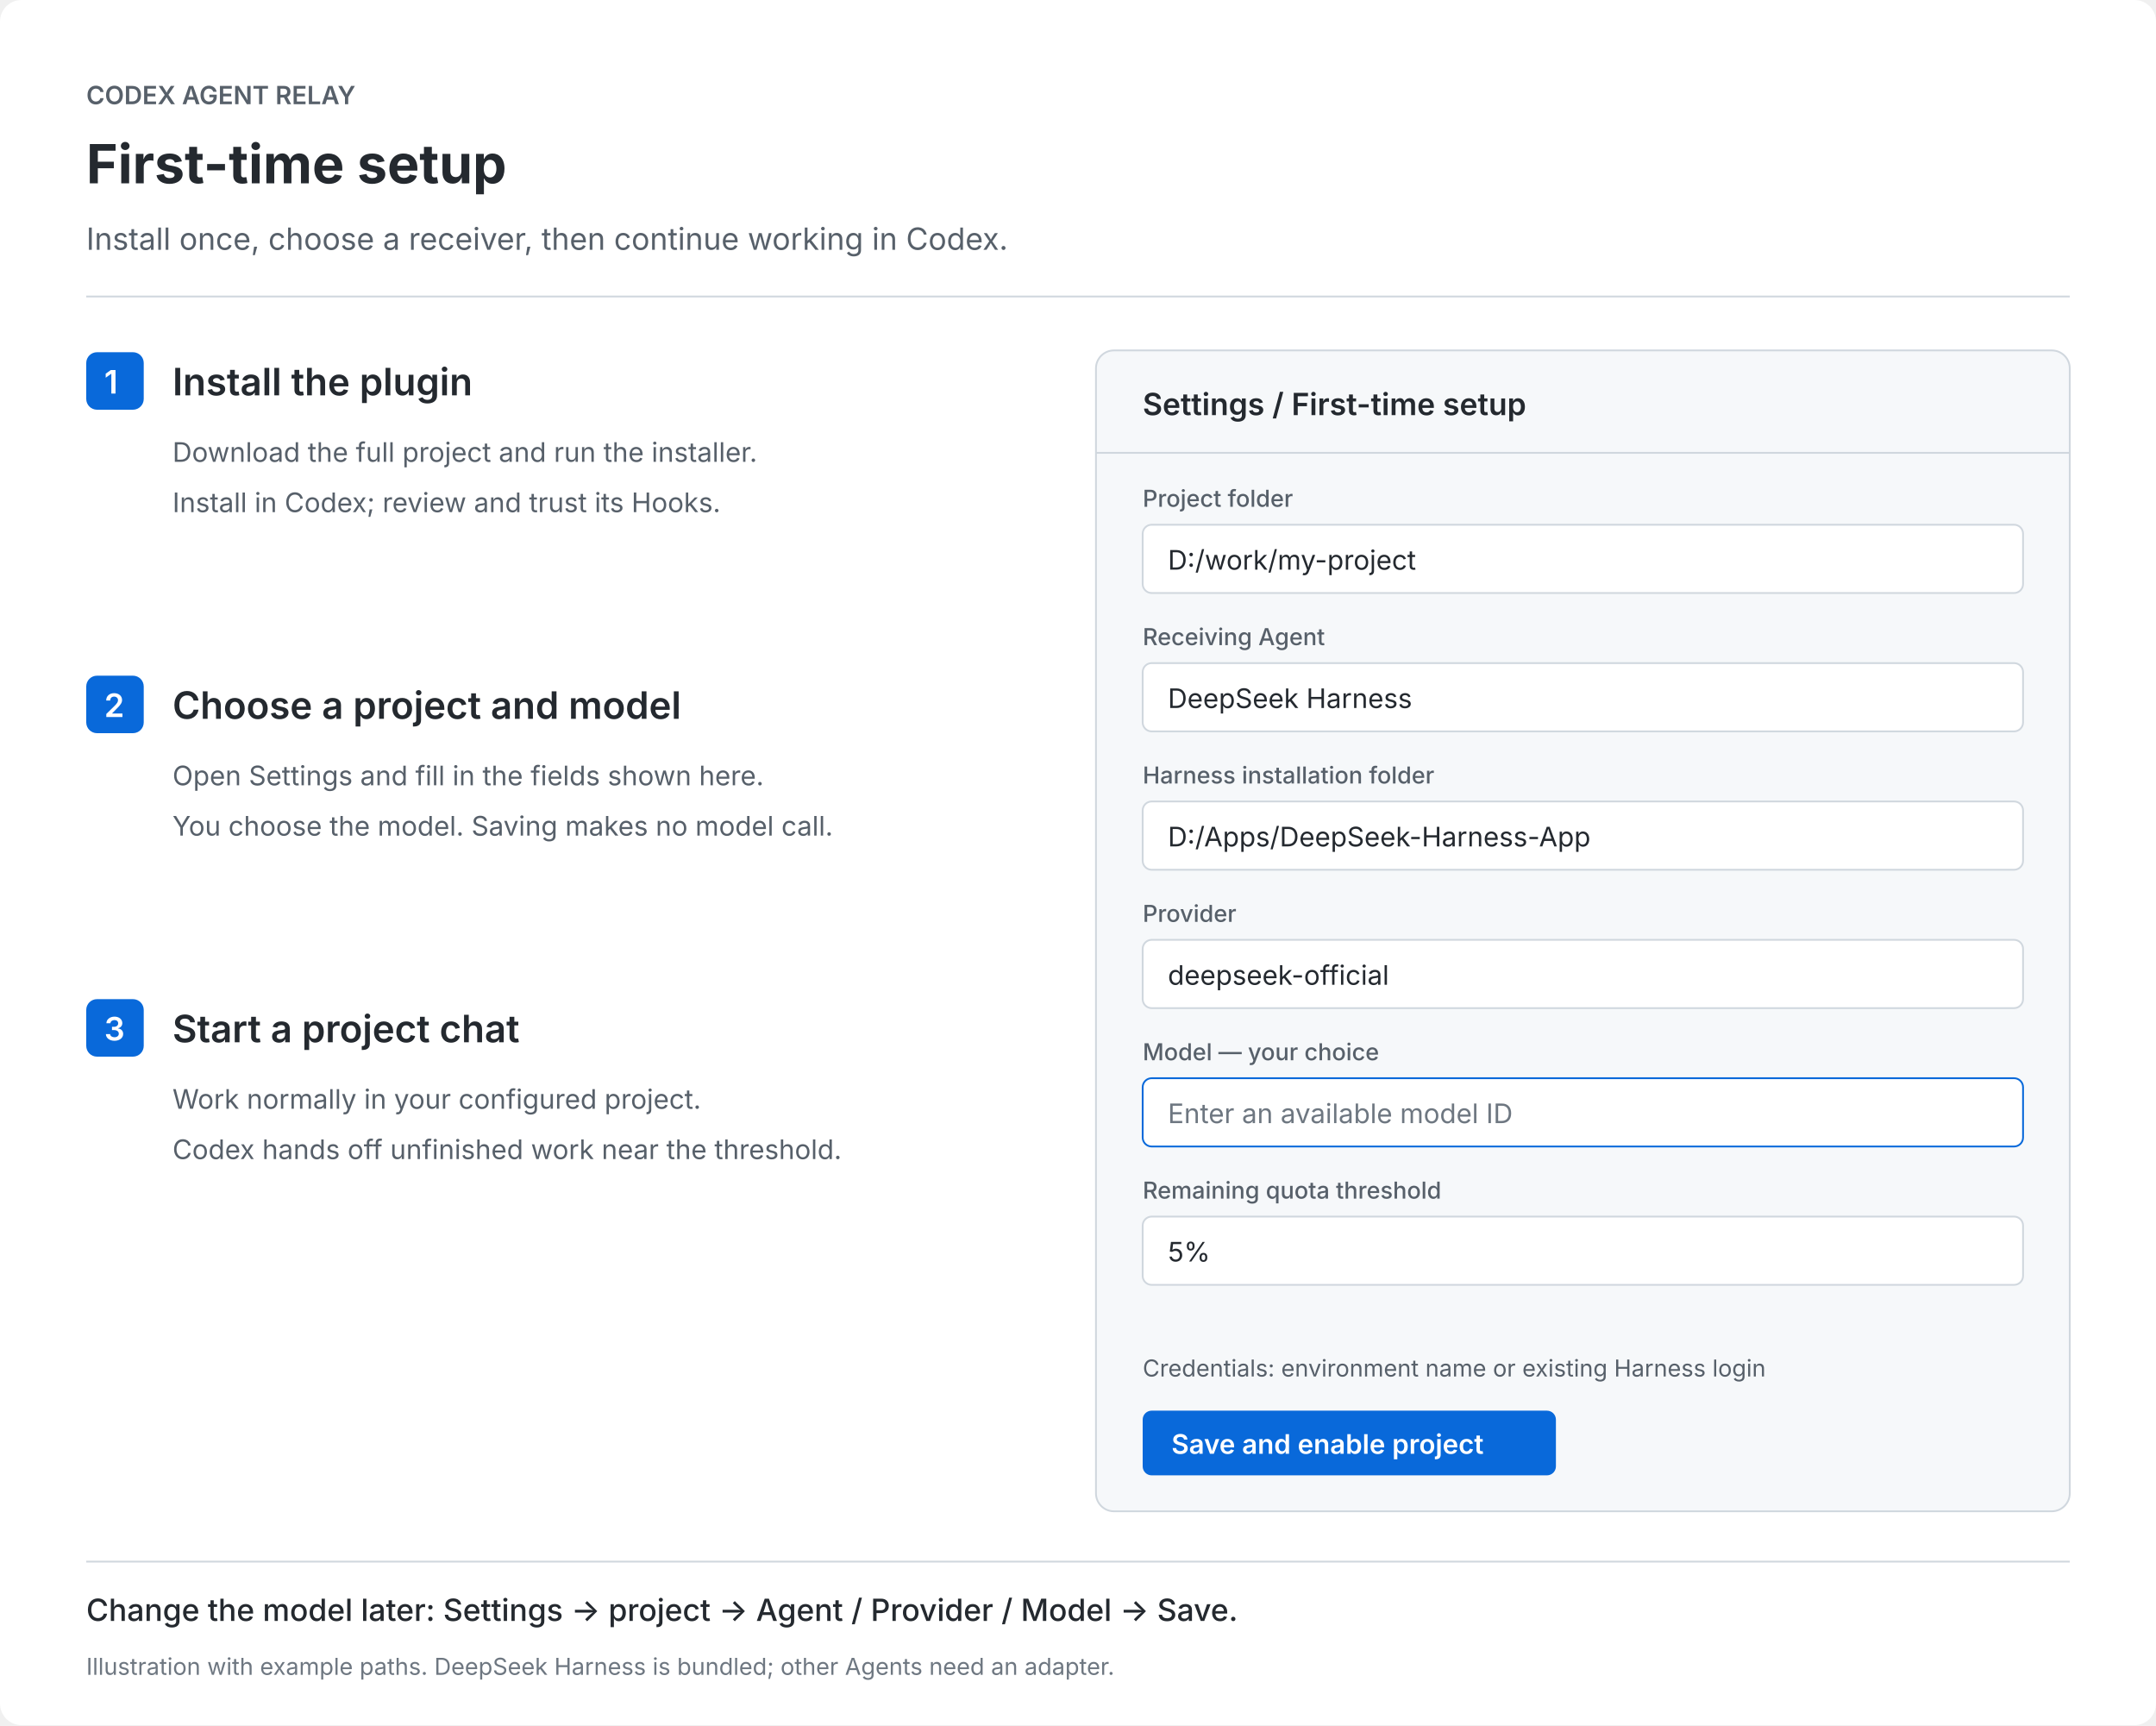
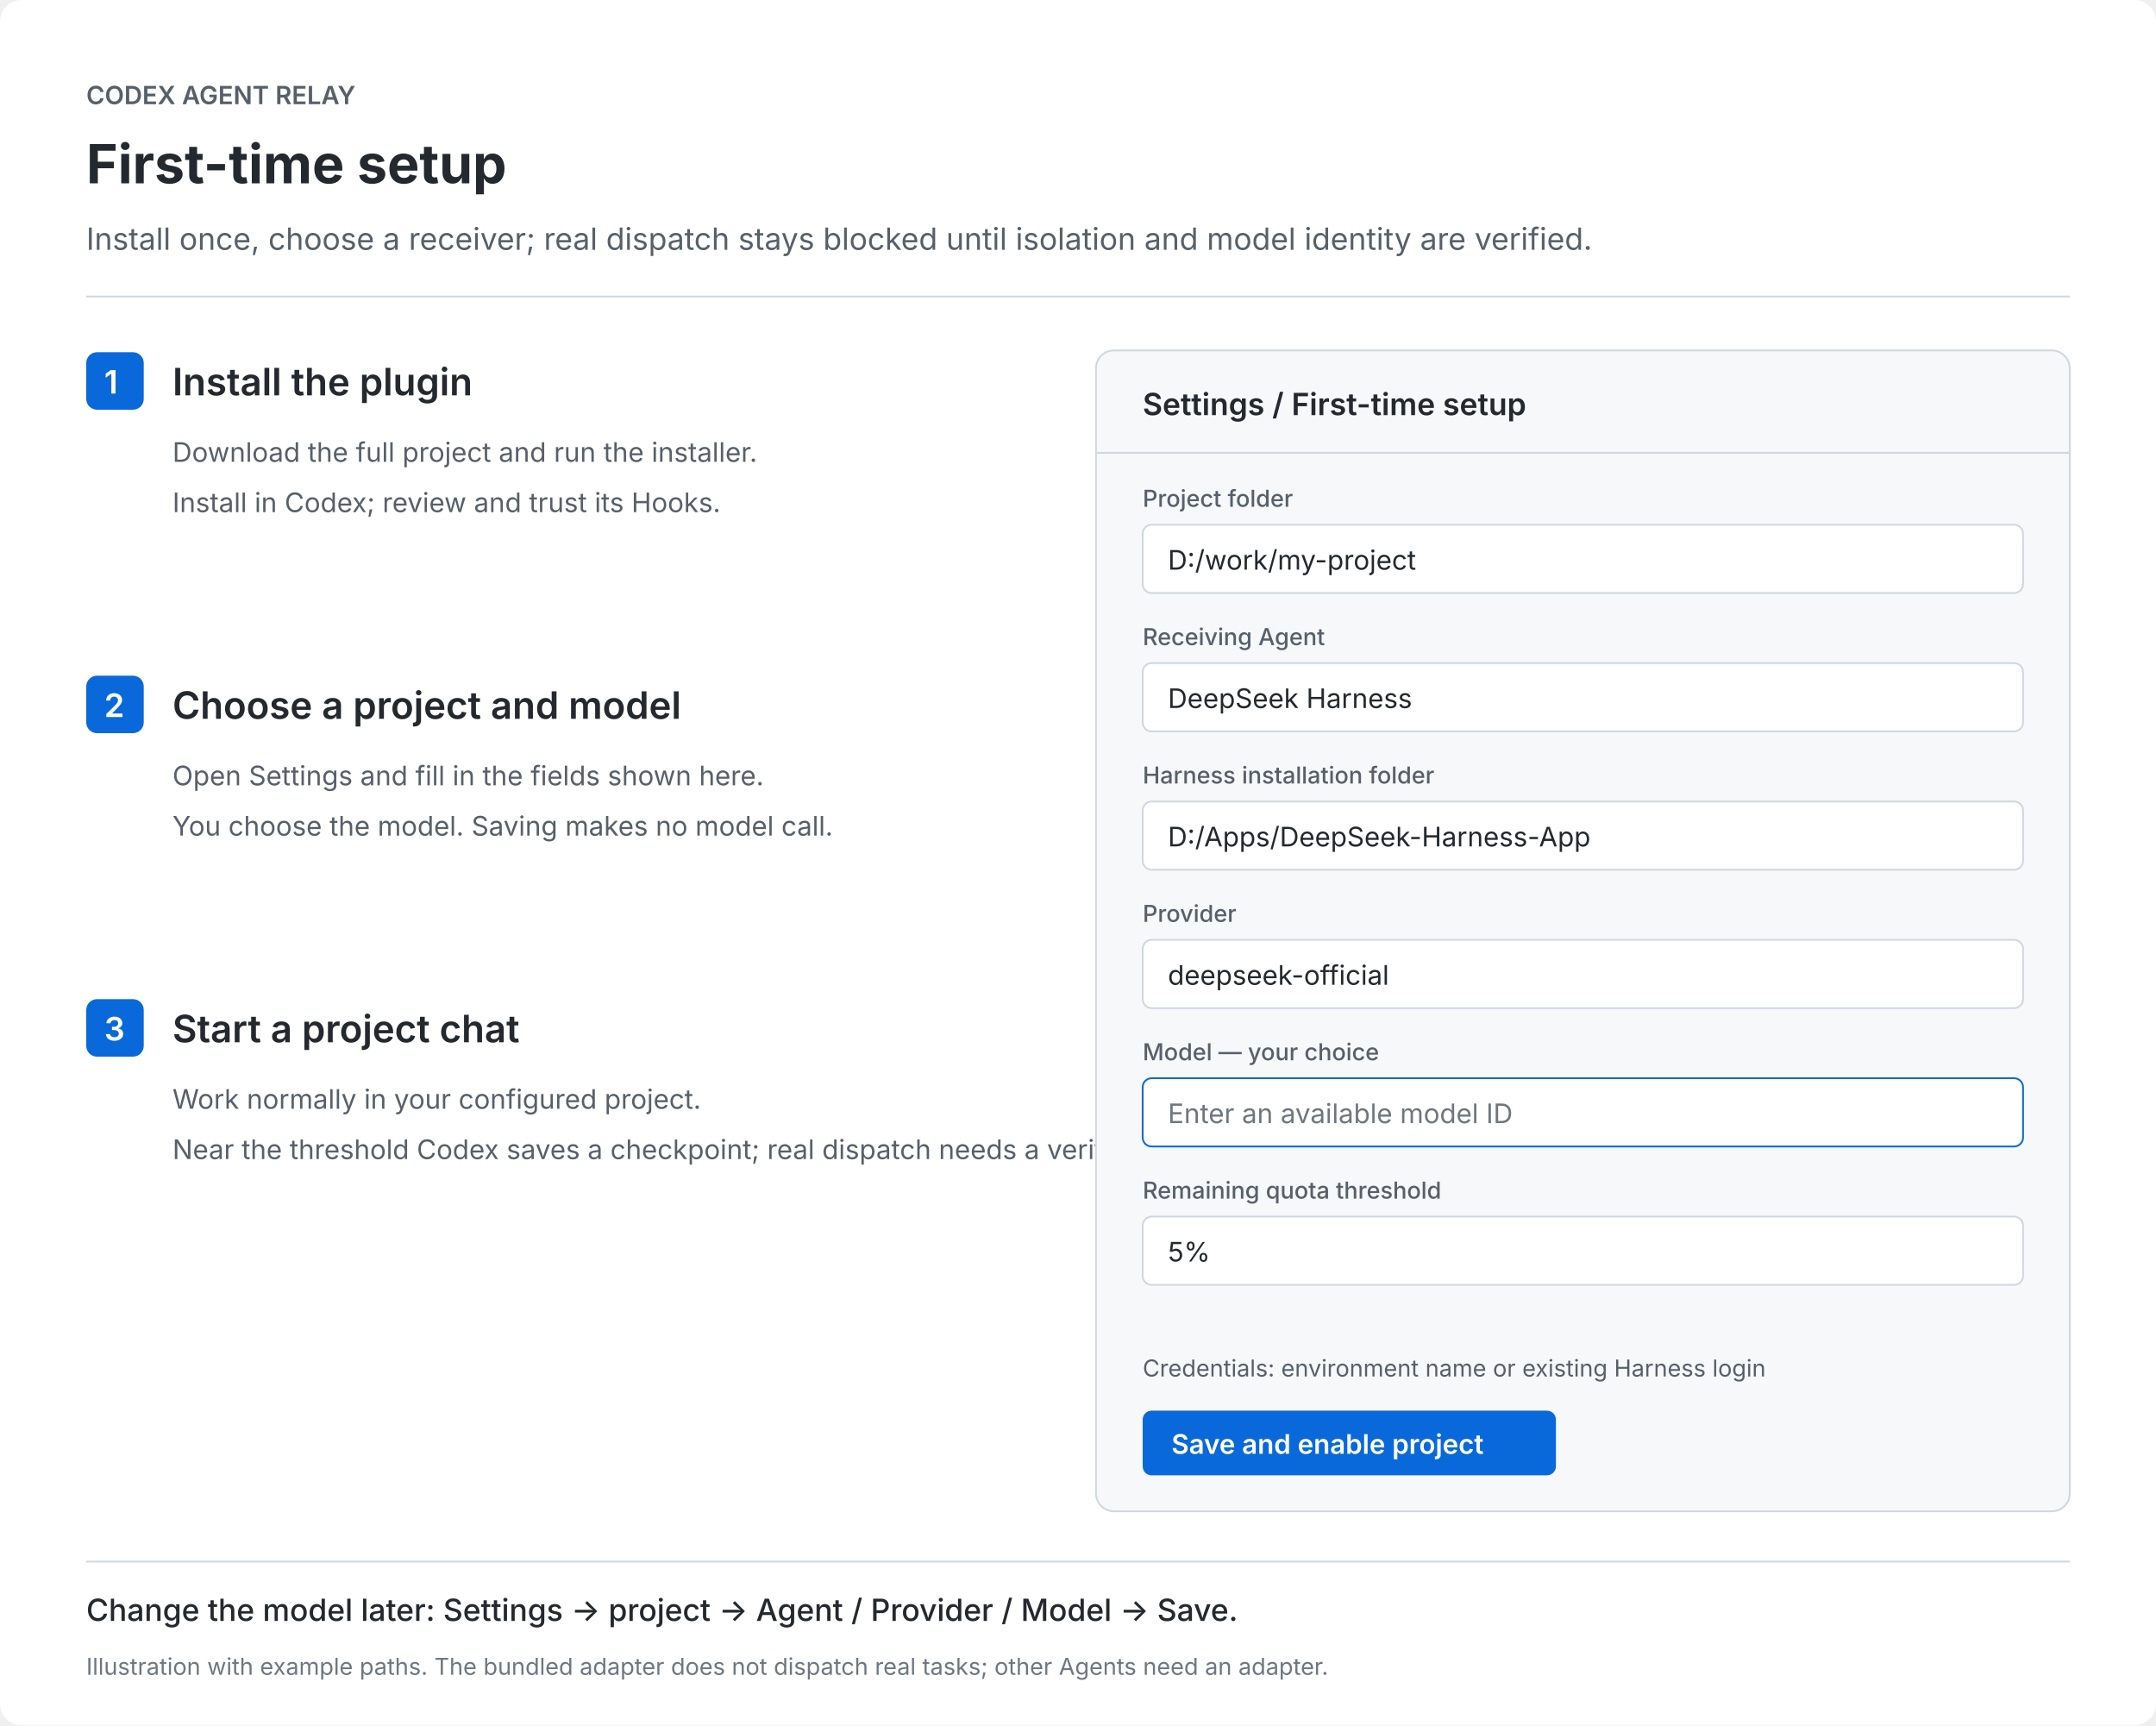
<svg xmlns="http://www.w3.org/2000/svg" width="1200" height="960" viewBox="0 0 1200 960" role="img" aria-labelledby="title desc">
  <rect width="1200" height="960" rx="12" fill="#ffffff" />
  <g font-family="-apple-system,BlinkMacSystemFont,'Segoe UI','Microsoft YaHei',sans-serif">
    <text x="48" y="58" font-size="14" fill="#57606a" font-weight="600">CODEX AGENT RELAY</text>
    <text x="48" y="102" font-size="30" fill="#24292f" font-weight="650">First-time setup</text>
-     <text x="48" y="139" font-size="17" fill="#57606a" font-weight="400">Install once, choose a receiver, then continue working in Codex.</text>
+     <text x="48" y="139" font-size="17" fill="#57606a" font-weight="400">Install once, choose a receiver; real dispatch stays blocked until isolation and model identity are verified.</text>
    <path d="M48 165H1152" stroke="#d0d7de" />
    <rect x="48" y="196" width="32" height="32" rx="6" fill="#0969da" />
    <text x="58" y="219" font-size="18" fill="white" font-weight="600">1</text>
    <text x="96" y="220" font-size="21" fill="#24292f" font-weight="600">Install the plugin</text>
    <text x="96" y="257" font-size="15" fill="#57606a" font-weight="400">Download the full project and run the installer.</text>
    <text x="96" y="285" font-size="15" fill="#57606a" font-weight="400">Install in Codex; review and trust its Hooks.</text>
    <rect x="48" y="376" width="32" height="32" rx="6" fill="#0969da" />
    <text x="58" y="399" font-size="18" fill="white" font-weight="600">2</text>
    <text x="96" y="400" font-size="21" fill="#24292f" font-weight="600">Choose a project and model</text>
    <text x="96" y="437" font-size="15" fill="#57606a" font-weight="400">Open Settings and fill in the fields shown here.</text>
    <text x="96" y="465" font-size="15" fill="#57606a" font-weight="400">You choose the model. Saving makes no model call.</text>
    <rect x="48" y="556" width="32" height="32" rx="6" fill="#0969da" />
    <text x="58" y="579" font-size="18" fill="white" font-weight="600">3</text>
    <text x="96" y="580" font-size="21" fill="#24292f" font-weight="600">Start a project chat</text>
    <text x="96" y="617" font-size="15" fill="#57606a" font-weight="400">Work normally in your configured project.</text>
-     <text x="96" y="645" font-size="15" fill="#57606a" font-weight="400">Codex hands off unfinished work near the threshold.</text>
+     <text x="96" y="645" font-size="15" fill="#57606a" font-weight="400">Near the threshold Codex saves a checkpoint; real dispatch needs a verified adapter.</text>
    <rect x="610" y="195" width="542" height="646" rx="10" fill="#f6f8fa" stroke="#d0d7de" />
    <text x="636" y="231" font-size="17" fill="#24292f" font-weight="600">Settings / First-time setup</text>
    <path d="M610 252H1152" stroke="#d0d7de" />
    <text x="636" y="282" font-size="13" fill="#57606a" font-weight="500">Project folder</text>
    <rect x="636" y="292" width="490" height="38" rx="5" fill="white" stroke="#d0d7de" />
    <text x="650" y="317" font-size="15" fill="#24292f" font-weight="400">D:/work/my-project</text>
    <text x="636" y="359" font-size="13" fill="#57606a" font-weight="500">Receiving Agent</text>
    <rect x="636" y="369" width="490" height="38" rx="5" fill="white" stroke="#d0d7de" />
    <text x="650" y="394" font-size="15" fill="#24292f" font-weight="400">DeepSeek Harness</text>
    <text x="636" y="436" font-size="13" fill="#57606a" font-weight="500">Harness installation folder</text>
    <rect x="636" y="446" width="490" height="38" rx="5" fill="white" stroke="#d0d7de" />
    <text x="650" y="471" font-size="15" fill="#24292f" font-weight="400">D:/Apps/DeepSeek-Harness-App</text>
    <text x="636" y="513" font-size="13" fill="#57606a" font-weight="500">Provider</text>
    <rect x="636" y="523" width="490" height="38" rx="5" fill="white" stroke="#d0d7de" />
    <text x="650" y="548" font-size="15" fill="#24292f" font-weight="400">deepseek-official</text>
    <text x="636" y="590" font-size="13" fill="#57606a" font-weight="500">Model — your choice</text>
    <rect x="636" y="600" width="490" height="38" rx="5" fill="white" stroke="#0969da" />
    <text x="650" y="625" font-size="15" fill="#6e7781" font-weight="400">Enter an available model ID</text>
    <text x="636" y="667" font-size="13" fill="#57606a" font-weight="500">Remaining quota threshold</text>
    <rect x="636" y="677" width="490" height="38" rx="5" fill="white" stroke="#d0d7de" />
    <text x="650" y="702" font-size="15" fill="#24292f" font-weight="400">5%</text>
    <text x="636" y="766" font-size="13" fill="#57606a" font-weight="400">Credentials: environment name or existing Harness login</text>
    <rect x="636" y="785" width="230" height="36" rx="5" fill="#0969da" />
    <text x="652" y="809" font-size="15" fill="#fff" font-weight="600">Save and enable project</text>
    <path d="M48 869H1152" stroke="#d0d7de" />
    <text x="48" y="902" font-size="17" fill="#24292f" font-weight="500">Change the model later: Settings → project → Agent / Provider / Model → Save.</text>
-     <text x="48" y="932" font-size="13" fill="#6e7781" font-weight="400">Illustration with example paths. DeepSeek Harness is bundled; other Agents need an adapter.</text>
+     <text x="48" y="932" font-size="13" fill="#6e7781" font-weight="400">Illustration with example paths. The bundled adapter does not dispatch real tasks; other Agents need an adapter.</text>
  </g>
</svg>
